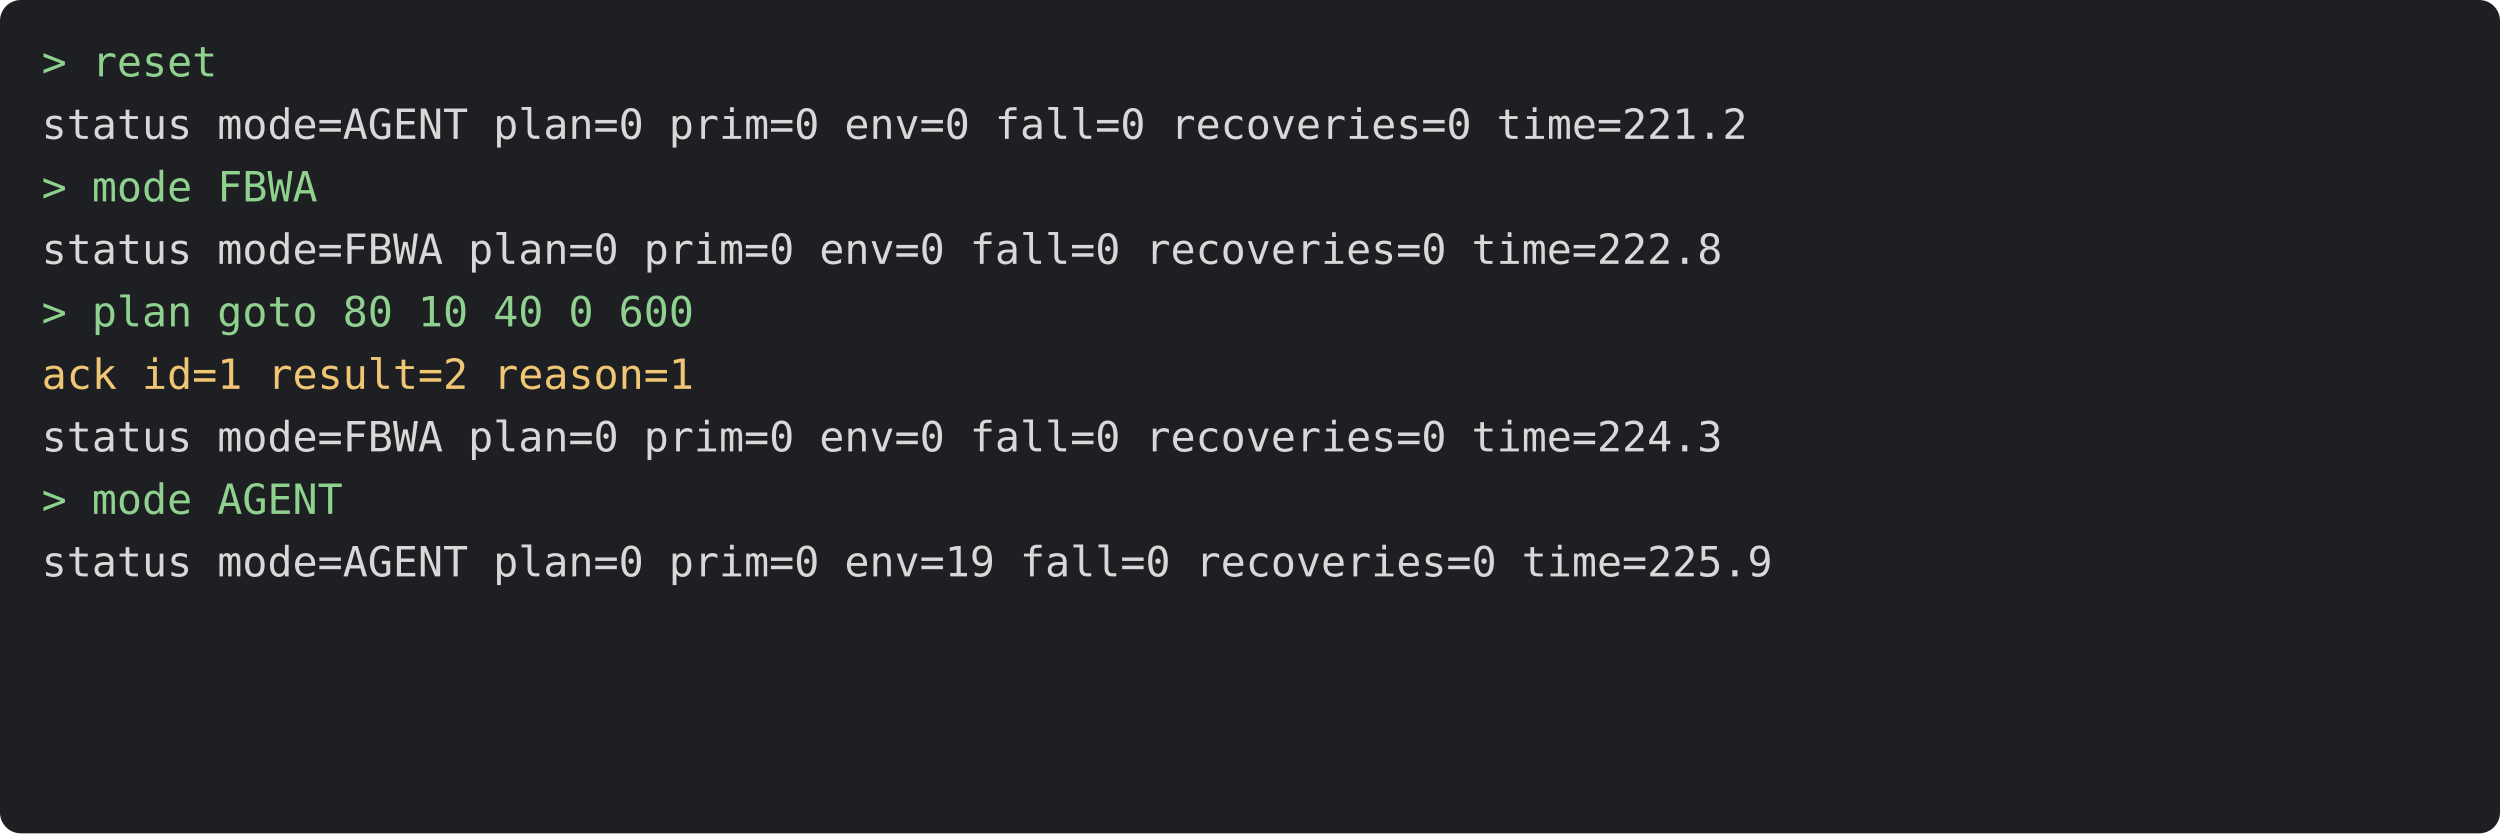
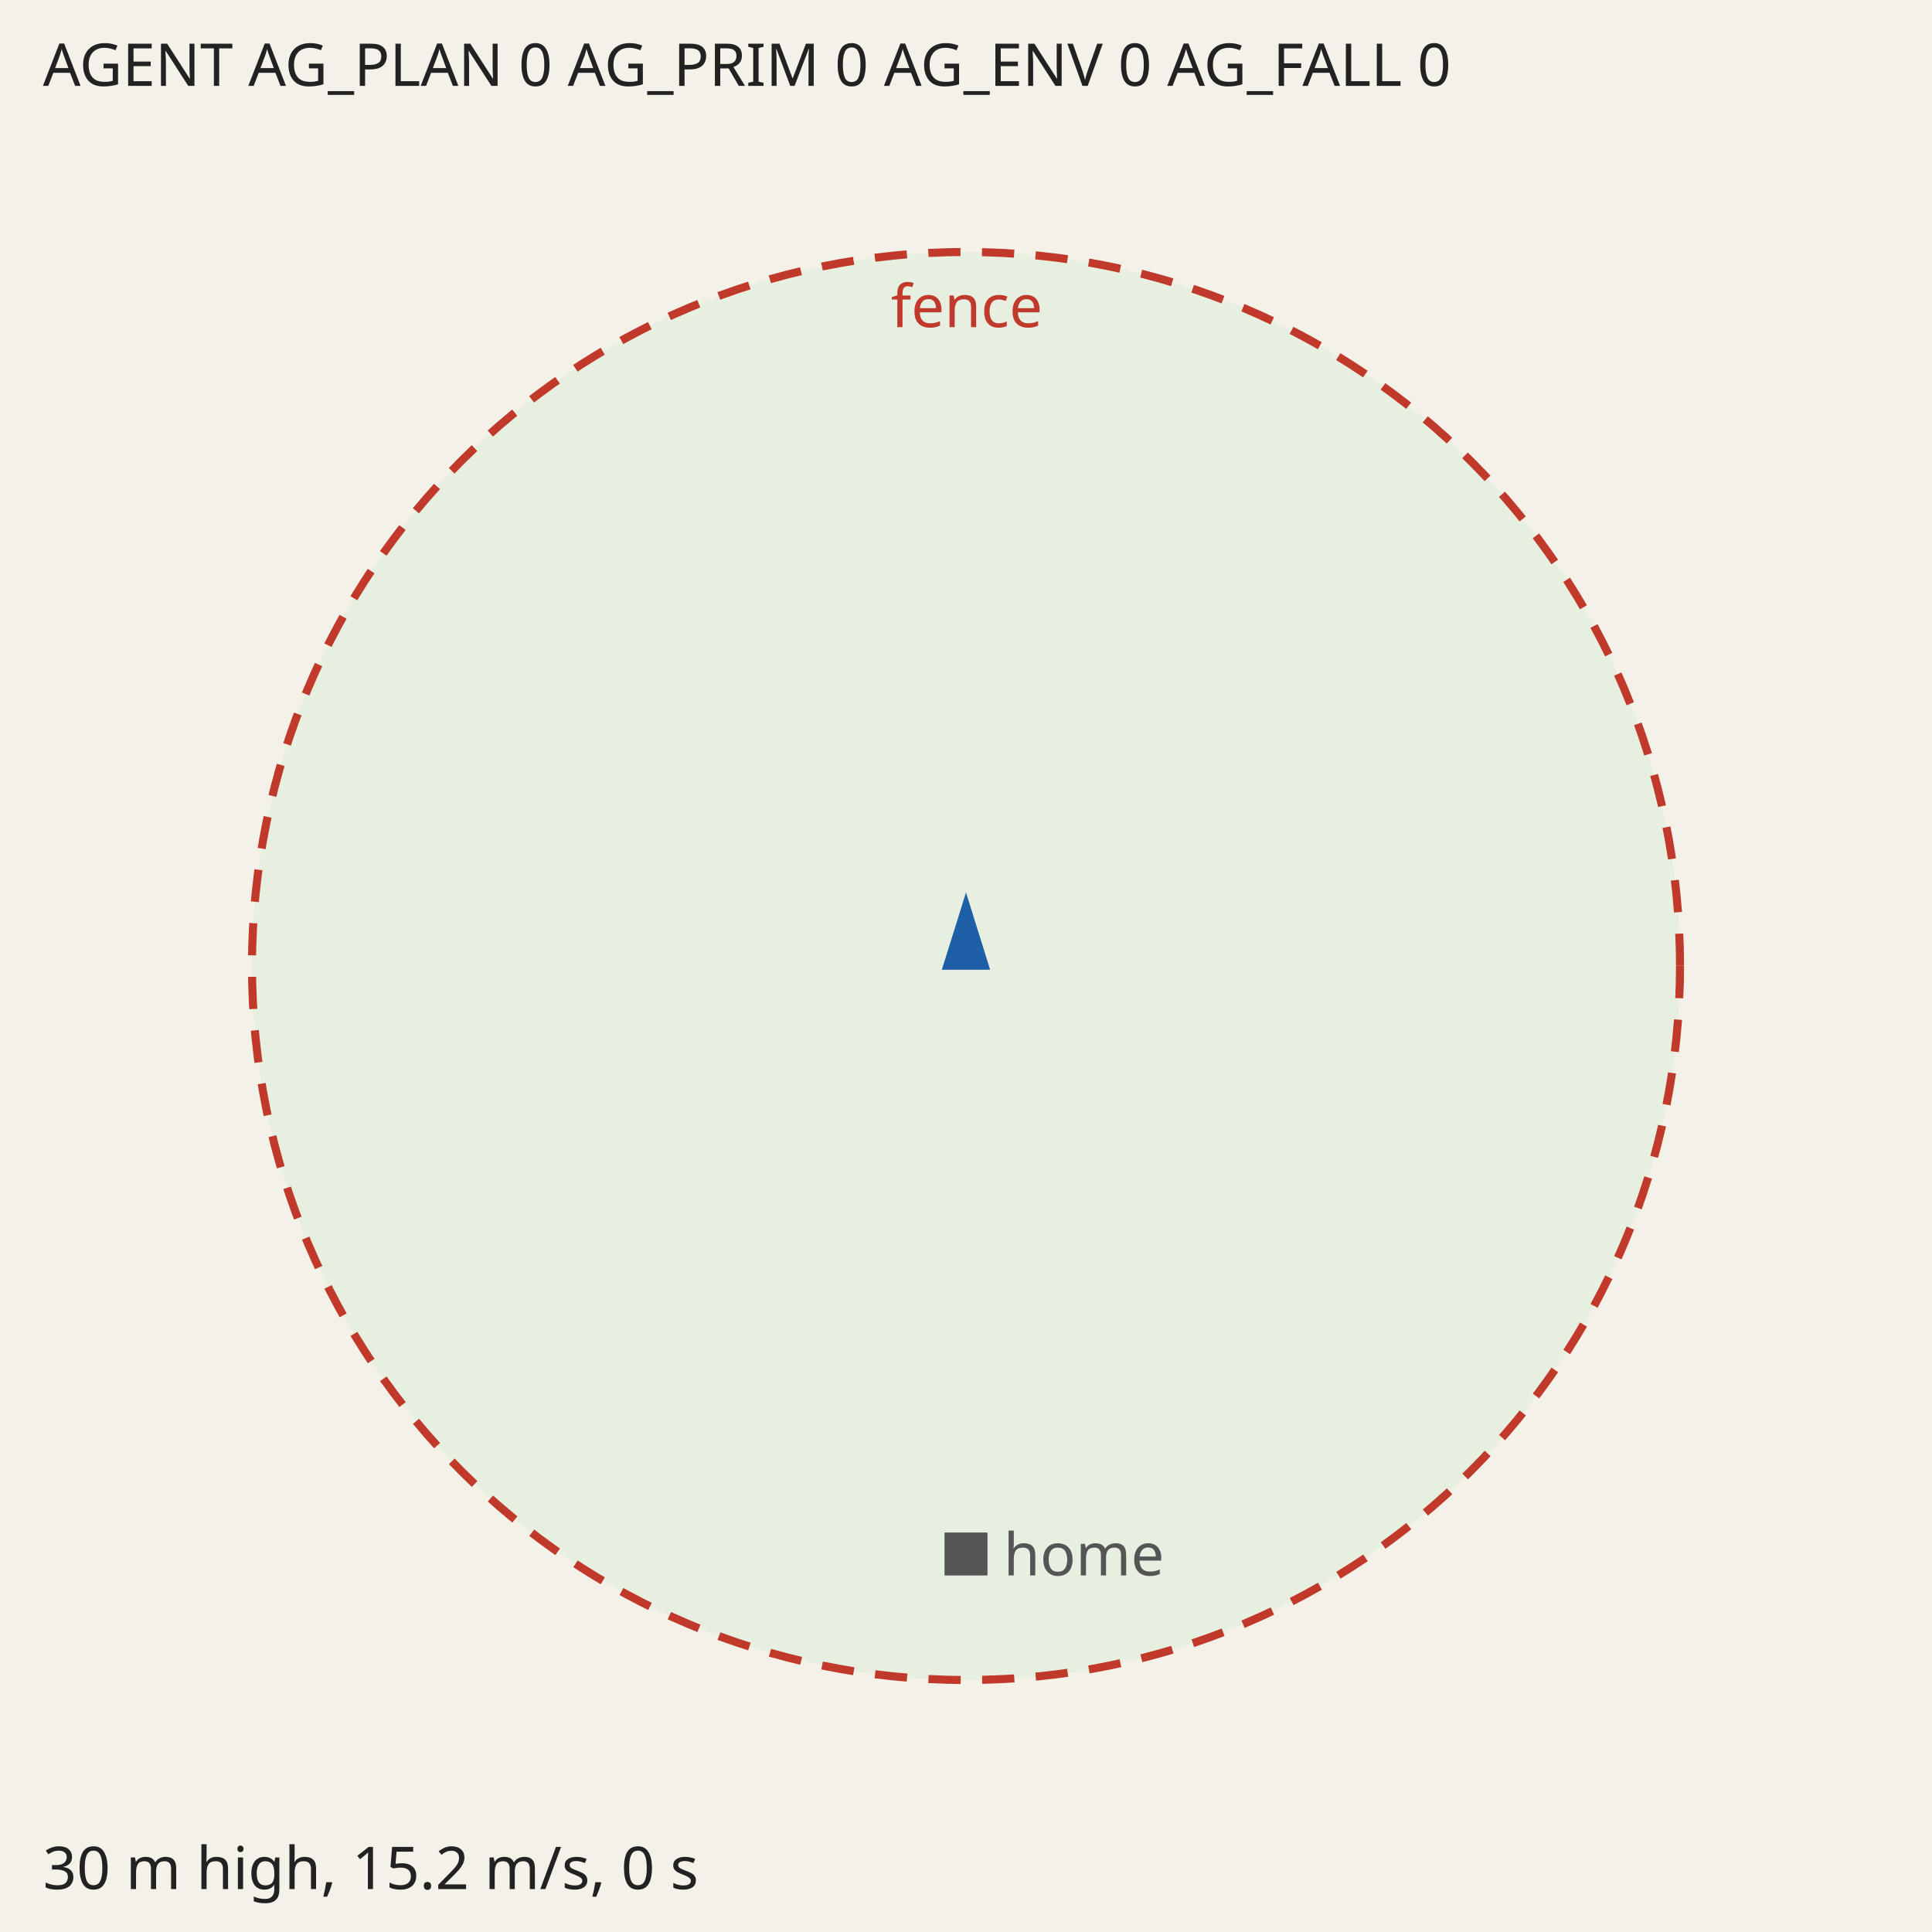
- <svg xmlns="http://www.w3.org/2000/svg" viewBox="0 0 720 240" width="720" height="240" font-family="Menlo, monospace" font-size="12">
-   <rect width="720" height="240" rx="6" fill="#1e1f22" />
-   <text x="12" y="22" fill="#8fd18f" xml:space="preserve">&gt; reset</text>
-   <text x="12" y="40" fill="#d8d8d8" xml:space="preserve">status mode=AGENT plan=0 prim=0 env=0 fall=0 recoveries=0 time=221.2</text>
-   <text x="12" y="58" fill="#8fd18f" xml:space="preserve">&gt; mode FBWA</text>
-   <text x="12" y="76" fill="#d8d8d8" xml:space="preserve">status mode=FBWA plan=0 prim=0 env=0 fall=0 recoveries=0 time=222.8</text>
-   <text x="12" y="94" fill="#8fd18f" xml:space="preserve">&gt; plan goto 80 10 40 0 600</text>
-   <text x="12" y="112" fill="#f0c674" xml:space="preserve">ack id=1 result=2 reason=1</text>
-   <text x="12" y="130" fill="#d8d8d8" xml:space="preserve">status mode=FBWA plan=0 prim=0 env=0 fall=0 recoveries=0 time=224.3</text>
-   <text x="12" y="148" fill="#8fd18f" xml:space="preserve">&gt; mode AGENT</text>
-   <text x="12" y="166" fill="#d8d8d8" xml:space="preserve">status mode=AGENT plan=0 prim=0 env=19 fall=0 recoveries=0 time=225.9</text>
+ <svg xmlns="http://www.w3.org/2000/svg" viewBox="0 0 360 360" width="360" height="360" font-family="sans-serif" font-size="11">
+   <rect width="360" height="360" fill="#f4f1e8" />
+   <circle cx="180" cy="180" r="133.043" fill="#e6efe0" stroke="#c0392b" stroke-width="1.5" stroke-dasharray="6 4" />
+   <text x="166" y="60.957" fill="#c0392b">fence</text>
+   <rect x="176" y="285.565" width="8" height="8" fill="#555" />
+   <text x="187" y="293.565" fill="#555">home</text>
+   <polyline points="180.0,180.0 180.0,175.3" fill="none" stroke="#1f5fa8" stroke-width="1.6" />
+   <polygon points="180.0,166.3 184.5,180.7 175.5,180.7" fill="#1f5fa8" />
+   <text x="8" y="16" fill="#222">AGENT  AG_PLAN 0  AG_PRIM 0  AG_ENV 0  AG_FALL 0</text>
+   <text x="8" y="352" fill="#222">30 m high, 15.2 m/s, 0 s</text>
</svg>
